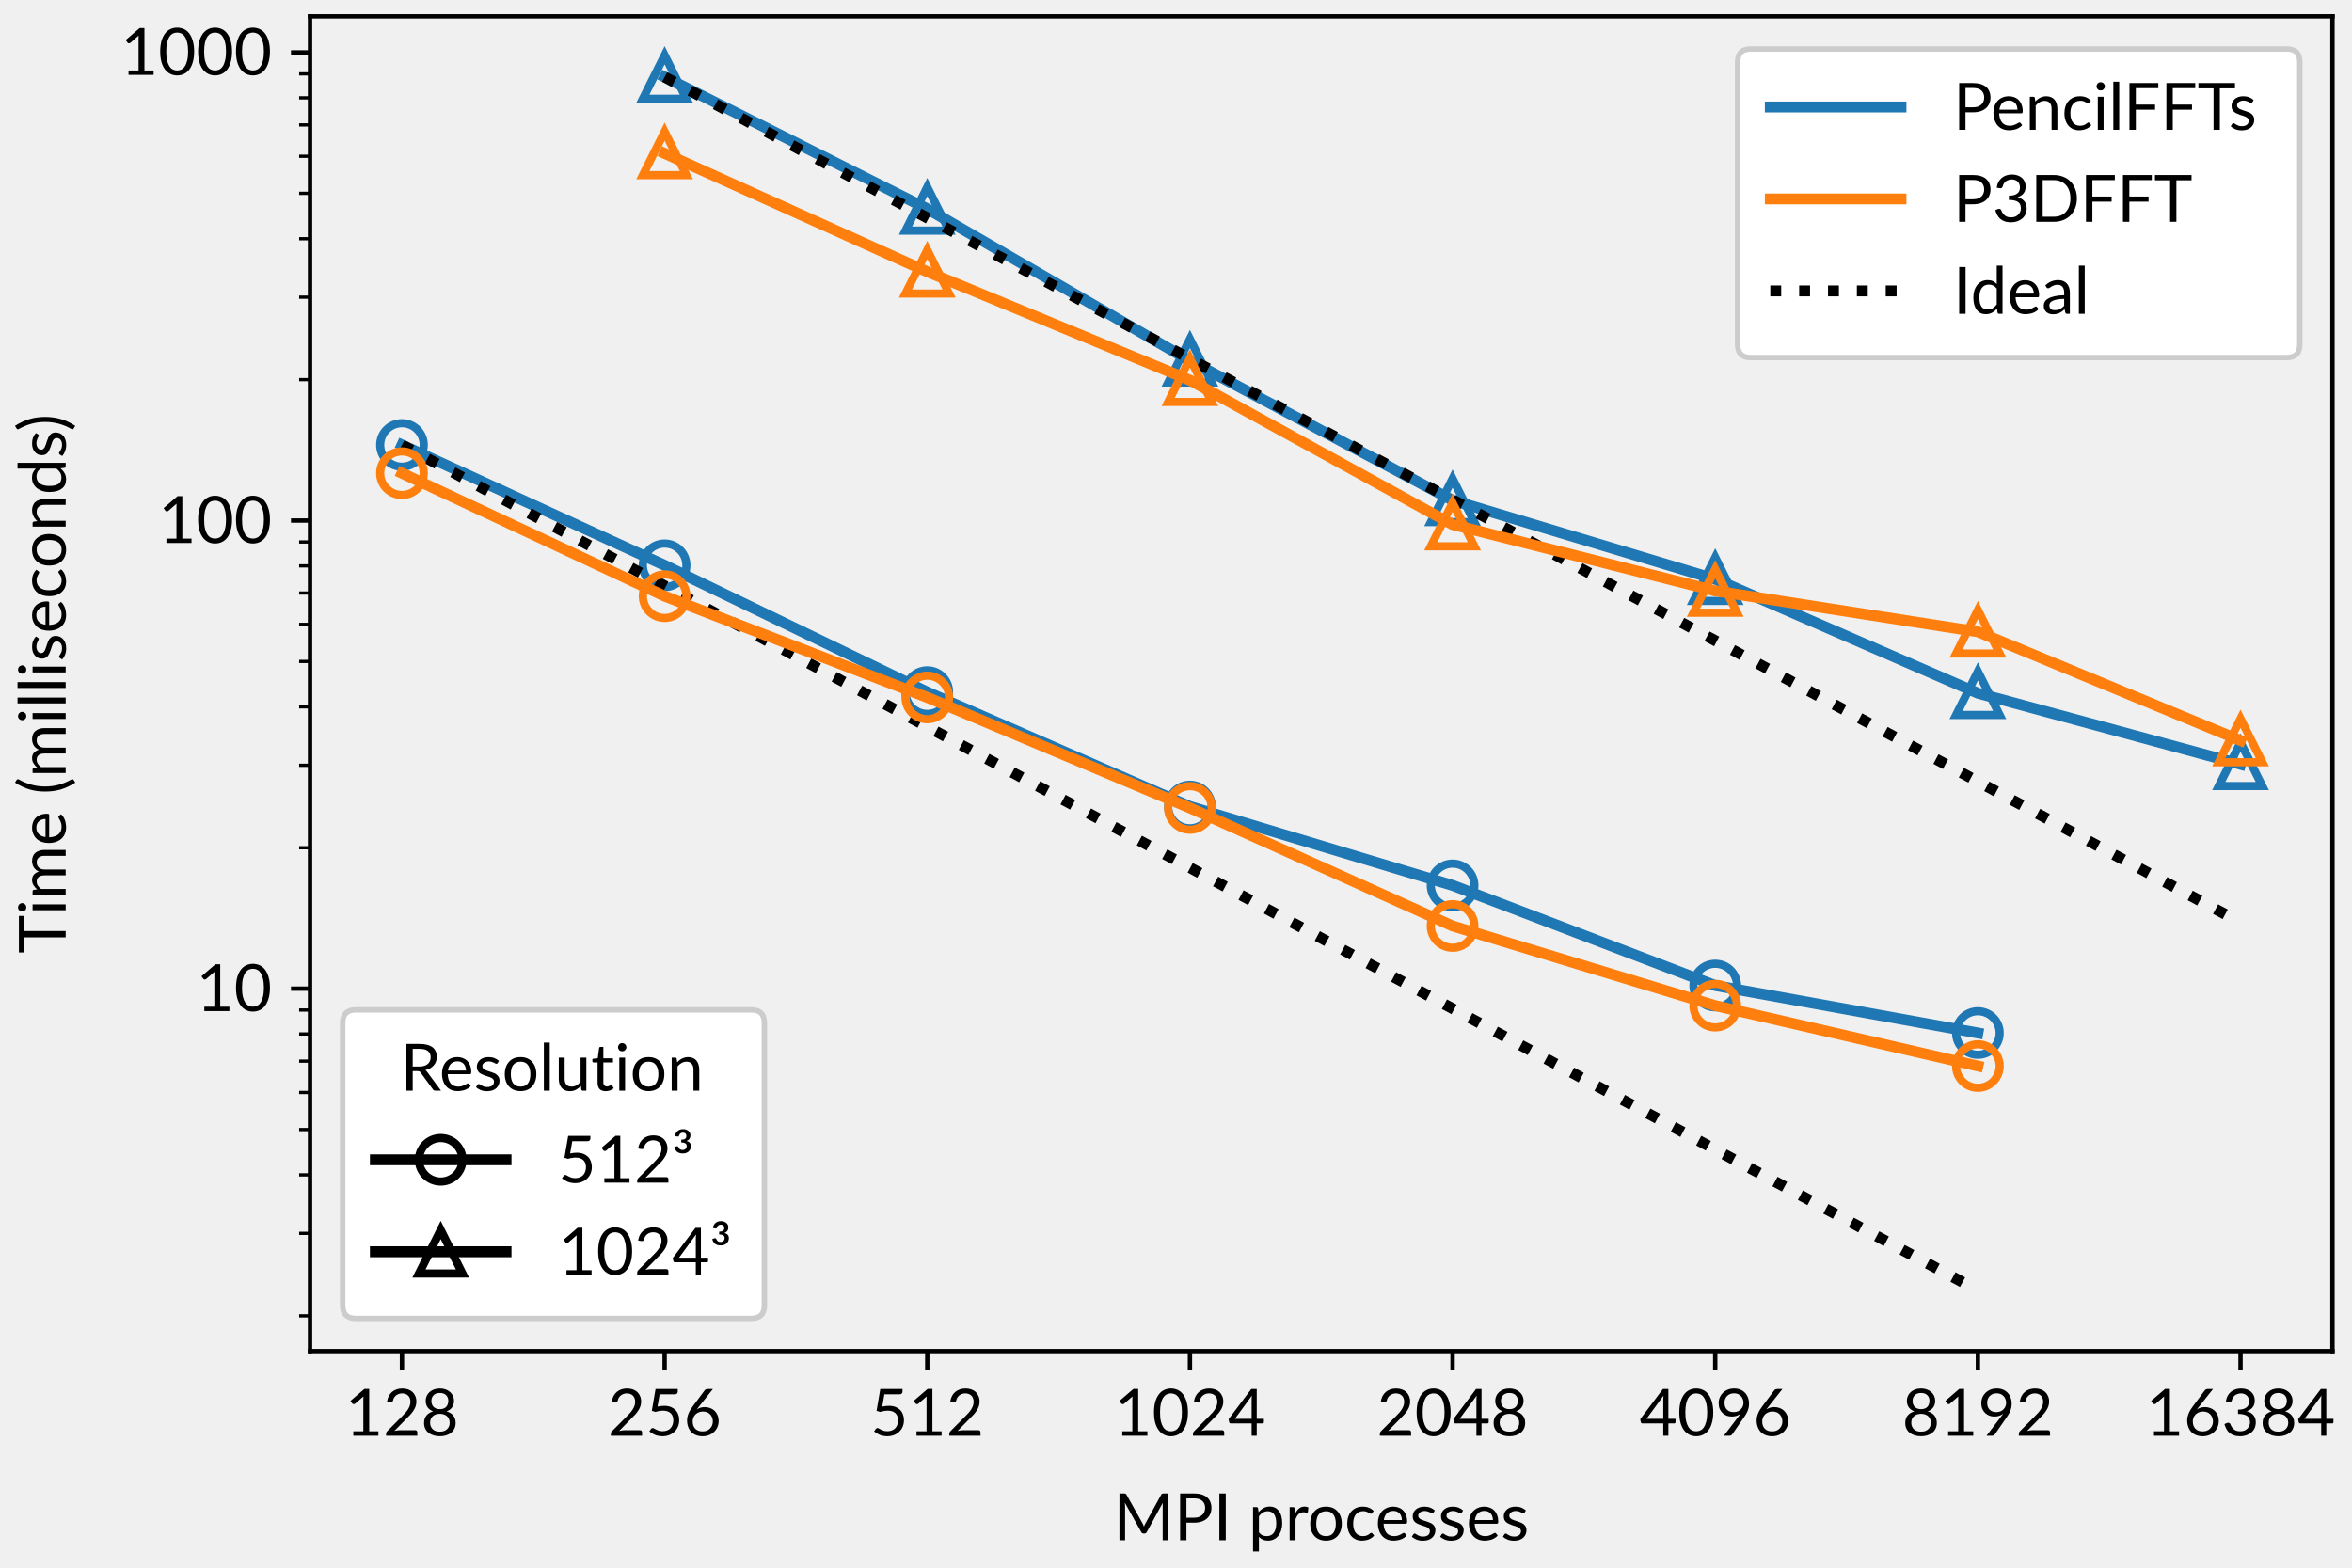
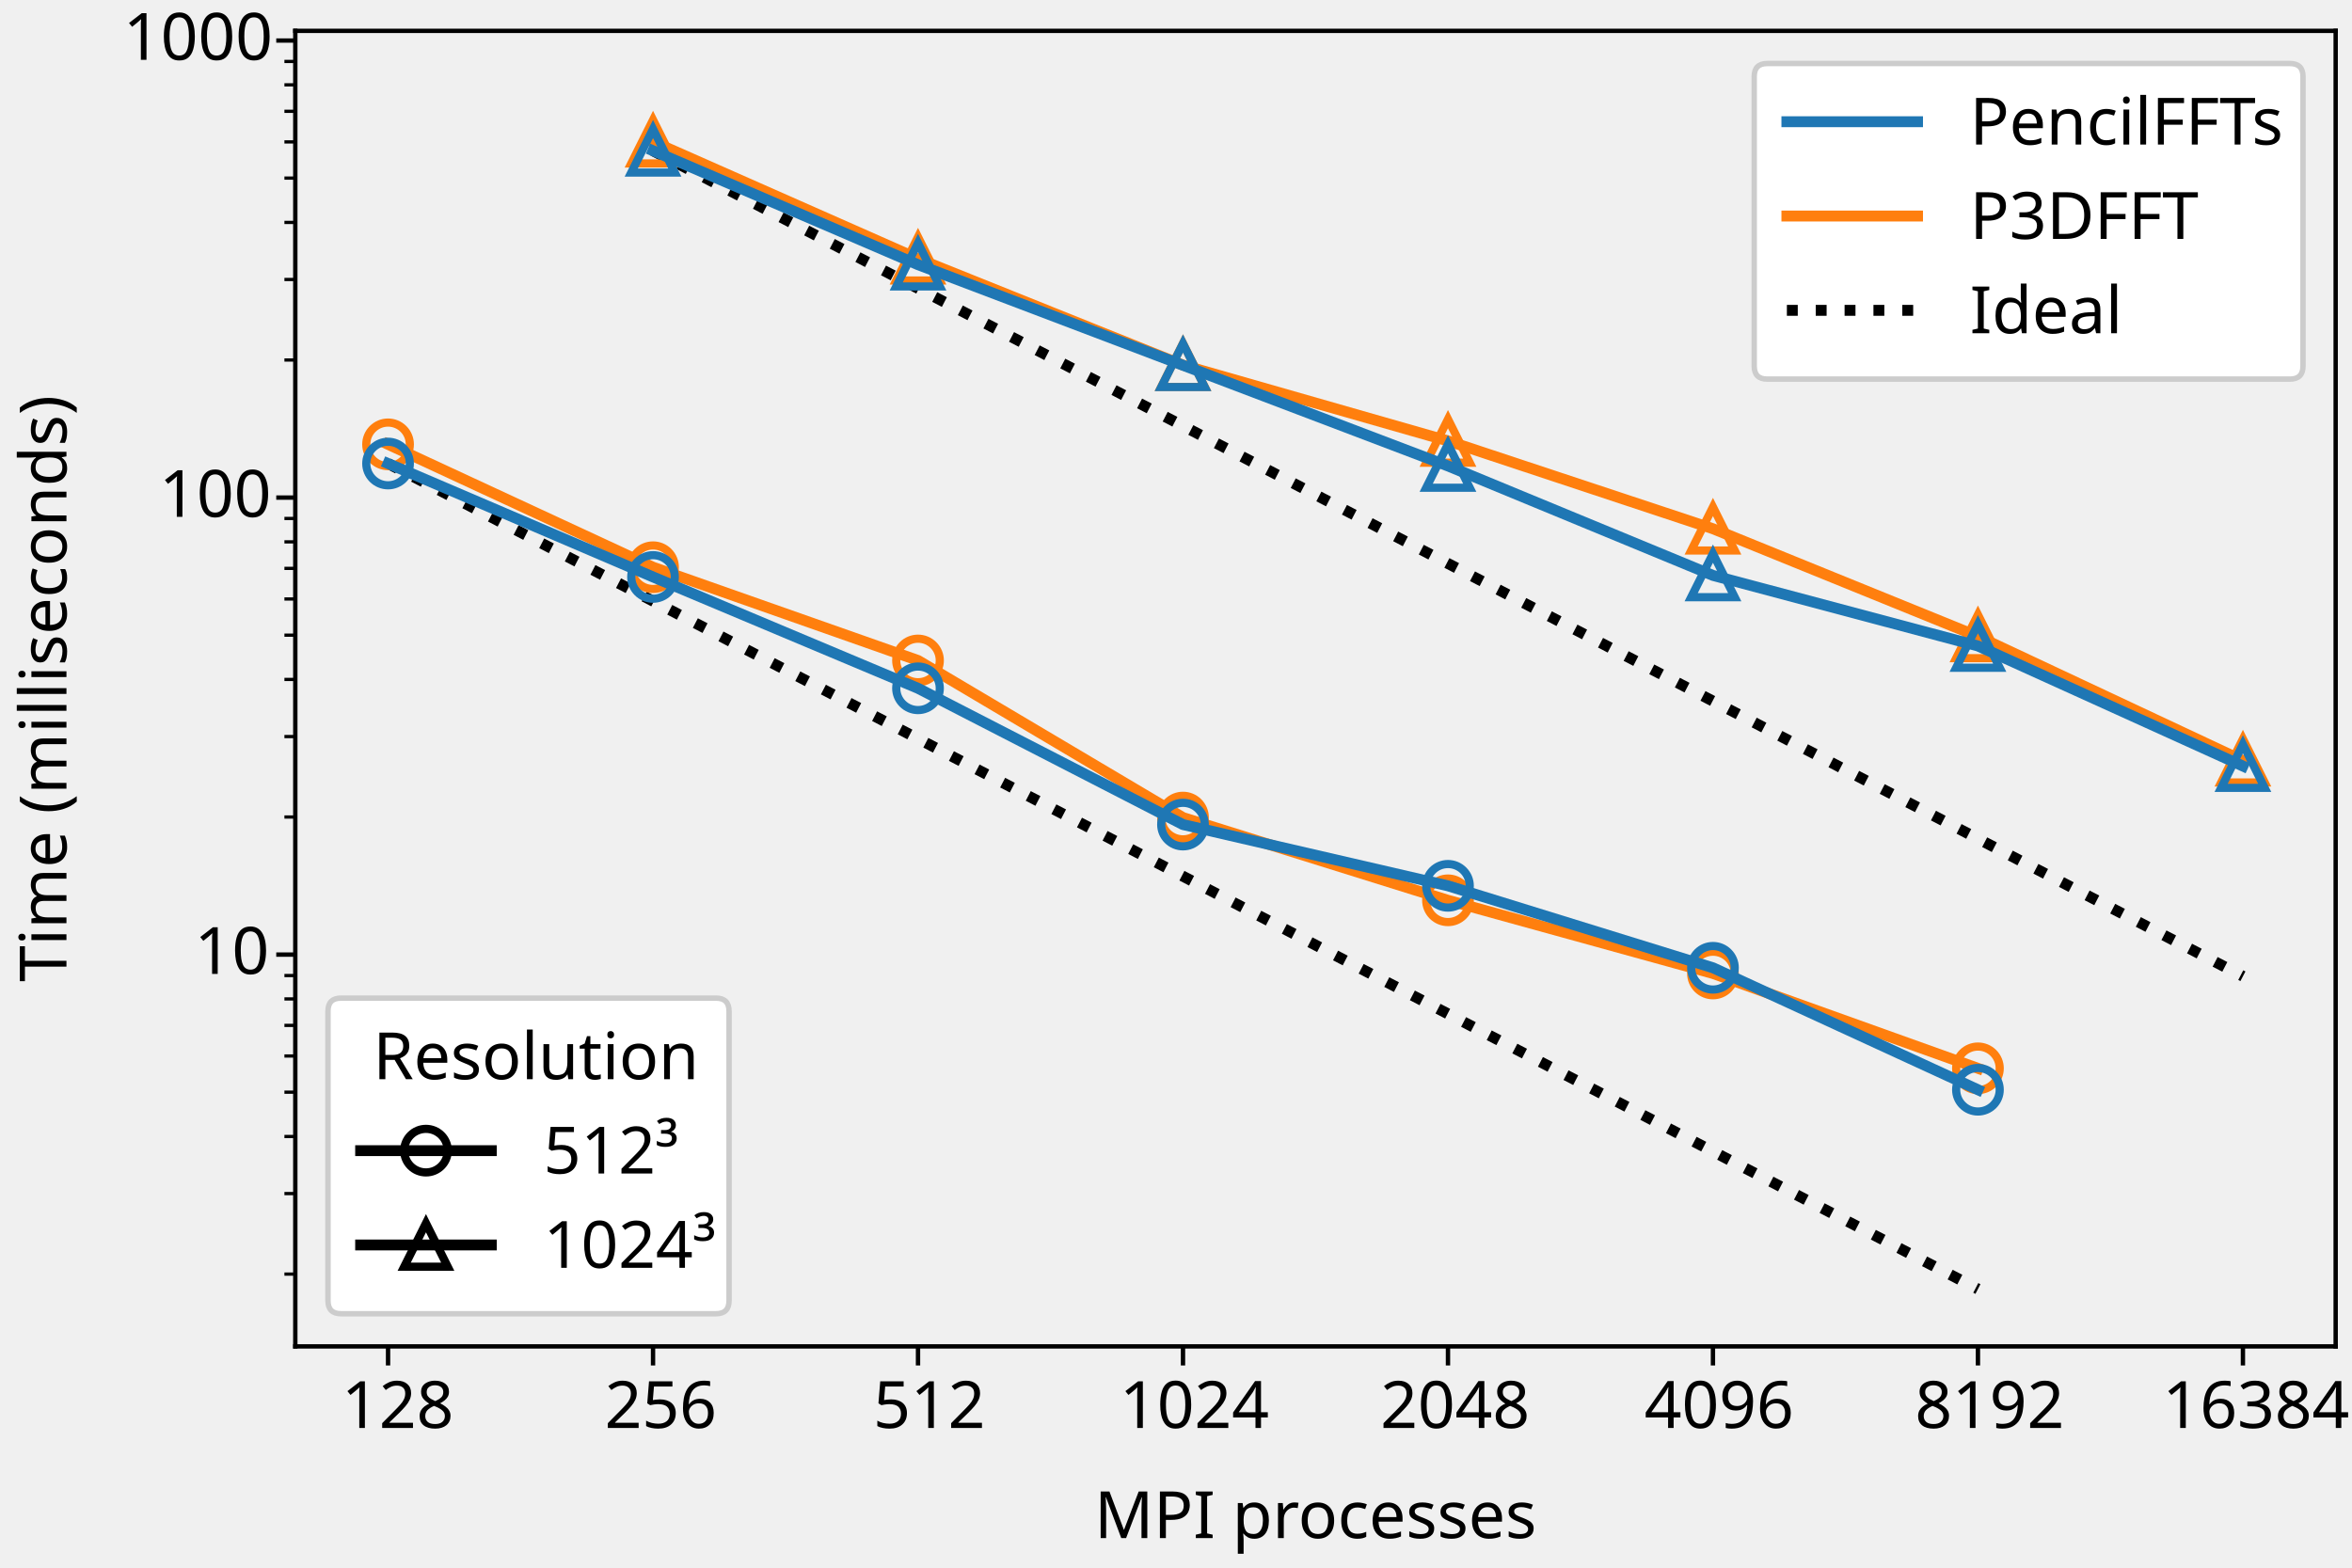
<svg xmlns="http://www.w3.org/2000/svg" xmlns:xlink="http://www.w3.org/1999/xlink" version="1.1" viewBox="0 0 432 288">
  <defs>
    <style type="text/css">
*{stroke-linecap:butt;stroke-linejoin:round;}
  </style>
  </defs>
  <g id="figure_1">
    <g id="patch_1">
      <path d="M 0 288  L 432 288  L 432 0  L 0 0  z " style="fill:none;" />
    </g>
    <g id="axes_1">
      <g id="patch_2">
-         <path d="M 56.946 248.209  L 428.412 248.209  L 428.412 3  L 56.946 3  z " style="fill:none;" />
+         <path d="M 54.24 247.346  L 429 247.346  L 429 5.668  L 54.24 5.668  z " style="fill:none;" />
      </g>
      <g id="matplotlib.axis_1">
        <g id="xtick_1">
          <g id="line2d_1">
            <defs>
              <path d="M 0 0  L 0 3.5  " id="medcc079435" style="stroke:#000000;stroke-width:0.8;" />
            </defs>
            <g>
-               <use style="fill-opacity:0;stroke:#000000;stroke-width:0.8;" x="73.831" xlink:href="#medcc079435" y="248.209" />
+               <use style="fill-opacity:0;stroke:#000000;stroke-width:0.8;" x="71.275" xlink:href="#medcc079435" y="247.346" />
            </g>
          </g>
          <g id="text_1">
-             <g transform="translate(63.3907 264.0585)">
-               <text>
-                 <tspan style="font-family:Lato;font-size:12px;font-style:medium;font-weight:medium;" x="0 6.96 13.92" y="-0.297">128</tspan>
+             <g transform="translate(62.75476 263.2373)">
+               <text>
+                 <tspan style="font-family:Fira Sans;font-size:12px;font-style:extralight;font-weight:extralight;" x="0 4.872 10.548" y="-0.906">128</tspan>
              </text>
            </g>
          </g>
        </g>
        <g id="xtick_2">
          <g id="line2d_2">
            <g>
-               <use style="fill-opacity:0;stroke:#000000;stroke-width:0.8;" x="122.073" xlink:href="#medcc079435" y="248.209" />
+               <use style="fill-opacity:0;stroke:#000000;stroke-width:0.8;" x="119.945" xlink:href="#medcc079435" y="247.346" />
            </g>
          </g>
          <g id="text_2">
-             <g transform="translate(111.6331 264.0585)">
-               <text>
-                 <tspan style="font-family:Lato;font-size:12px;font-style:medium;font-weight:medium;" x="0 6.96 13.92" y="-0.297">256</tspan>
+             <g transform="translate(111.0648 263.2373)">
+               <text>
+                 <tspan style="font-family:Fira Sans;font-size:12px;font-style:extralight;font-weight:extralight;" x="0 5.676 11.46" y="-0.906">256</tspan>
              </text>
            </g>
          </g>
        </g>
        <g id="xtick_3">
          <g id="line2d_3">
            <g>
-               <use style="fill-opacity:0;stroke:#000000;stroke-width:0.8;" x="170.315" xlink:href="#medcc079435" y="248.209" />
+               <use style="fill-opacity:0;stroke:#000000;stroke-width:0.8;" x="168.615" xlink:href="#medcc079435" y="247.346" />
            </g>
          </g>
          <g id="text_3">
-             <g transform="translate(159.8754 264.0585)">
-               <text>
-                 <tspan style="font-family:Lato;font-size:12px;font-style:medium;font-weight:medium;" x="0 6.96 13.92" y="-0.297">512</tspan>
+             <g transform="translate(160.3949 263.2373)">
+               <text>
+                 <tspan style="font-family:Fira Sans;font-size:12px;font-style:extralight;font-weight:extralight;" x="0 5.784 10.656" y="-0.906">512</tspan>
              </text>
            </g>
          </g>
        </g>
        <g id="xtick_4">
          <g id="line2d_4">
            <g>
-               <use style="fill-opacity:0;stroke:#000000;stroke-width:0.8;" x="218.558" xlink:href="#medcc079435" y="248.209" />
+               <use style="fill-opacity:0;stroke:#000000;stroke-width:0.8;" x="217.285" xlink:href="#medcc079435" y="247.346" />
            </g>
          </g>
          <g id="text_4">
-             <g transform="translate(204.6378 264.0585)">
-               <text>
-                 <tspan style="font-family:Lato;font-size:12px;font-style:medium;font-weight:medium;" x="0 6.96 13.92 20.88" y="-0.297">1024</tspan>
+             <g transform="translate(205.645 263.2373)">
+               <text>
+                 <tspan style="font-family:Fira Sans;font-size:12px;font-style:extralight;font-weight:extralight;" x="0 4.872 11.436 17.112" y="-0.906">1024</tspan>
              </text>
            </g>
          </g>
        </g>
        <g id="xtick_5">
          <g id="line2d_5">
            <g>
-               <use style="fill-opacity:0;stroke:#000000;stroke-width:0.8;" x="266.8" xlink:href="#medcc079435" y="248.209" />
+               <use style="fill-opacity:0;stroke:#000000;stroke-width:0.8;" x="265.955" xlink:href="#medcc079435" y="247.346" />
            </g>
          </g>
          <g id="text_5">
-             <g transform="translate(252.8802 264.0585)">
-               <text>
-                 <tspan style="font-family:Lato;font-size:12px;font-style:medium;font-weight:medium;" x="0 6.96 13.92 20.88" y="-0.297">2048</tspan>
+             <g transform="translate(253.535 263.2373)">
+               <text>
+                 <tspan style="font-family:Fira Sans;font-size:12px;font-style:extralight;font-weight:extralight;" x="0 5.676 12.24 18.396" y="-0.906">2048</tspan>
              </text>
            </g>
          </g>
        </g>
        <g id="xtick_6">
          <g id="line2d_6">
            <g>
-               <use style="fill-opacity:0;stroke:#000000;stroke-width:0.8;" x="315.043" xlink:href="#medcc079435" y="248.209" />
+               <use style="fill-opacity:0;stroke:#000000;stroke-width:0.8;" x="314.625" xlink:href="#medcc079435" y="247.346" />
            </g>
          </g>
          <g id="text_6">
-             <g transform="translate(301.1226 264.0585)">
-               <text>
-                 <tspan style="font-family:Lato;font-size:12px;font-style:medium;font-weight:medium;" x="0 6.96 13.92 20.88" y="-0.297">4096</tspan>
+             <g transform="translate(302.0251 263.2373)">
+               <text>
+                 <tspan style="font-family:Fira Sans;font-size:12px;font-style:extralight;font-weight:extralight;" x="0 6.156 12.72 18.9" y="-0.906">4096</tspan>
              </text>
            </g>
          </g>
        </g>
        <g id="xtick_7">
          <g id="line2d_7">
            <g>
-               <use style="fill-opacity:0;stroke:#000000;stroke-width:0.8;" x="363.285" xlink:href="#medcc079435" y="248.209" />
+               <use style="fill-opacity:0;stroke:#000000;stroke-width:0.8;" x="363.295" xlink:href="#medcc079435" y="247.346" />
            </g>
          </g>
          <g id="text_7">
-             <g transform="translate(349.3649 264.0585)">
-               <text>
-                 <tspan style="font-family:Lato;font-size:12px;font-style:medium;font-weight:medium;" x="0 6.96 13.92 20.88" y="-0.297">8192</tspan>
+             <g transform="translate(351.7152 263.2373)">
+               <text>
+                 <tspan style="font-family:Fira Sans;font-size:12px;font-style:extralight;font-weight:extralight;" x="0 6.396 11.268 17.448" y="-0.906">8192</tspan>
              </text>
            </g>
          </g>
        </g>
        <g id="xtick_8">
          <g id="line2d_8">
            <g>
-               <use style="fill-opacity:0;stroke:#000000;stroke-width:0.8;" x="411.527" xlink:href="#medcc079435" y="248.209" />
+               <use style="fill-opacity:0;stroke:#000000;stroke-width:0.8;" x="411.965" xlink:href="#medcc079435" y="247.346" />
            </g>
          </g>
          <g id="text_8">
-             <g transform="translate(394.1273 264.0585)">
-               <text>
-                 <tspan style="font-family:Lato;font-size:12px;font-style:medium;font-weight:medium;" x="0 6.96 13.92 20.88 27.84" y="-0.297">16384</tspan>
+             <g transform="translate(397.2052 263.2373)">
+               <text>
+                 <tspan style="font-family:Fira Sans;font-size:12px;font-style:extralight;font-weight:extralight;" x="0 4.872 11.112 16.896 23.292" y="-0.906">16384</tspan>
              </text>
            </g>
          </g>
        </g>
        <g id="text_9">
-           <text style="font-family:Lato;font-size:12px;font-style:normal;font-weight:medium;text-anchor:middle;" transform="rotate(-0, 242.679, 282.9541)" x="242.679" y="282.954">MPI processes</text>
+           <text style="font-family:Fira Sans;font-size:12px;font-style:normal;font-weight:300;text-anchor:middle;" transform="rotate(-0, 241.62, 282.5641)" x="241.62" y="282.564">MPI processes</text>
        </g>
      </g>
      <g id="matplotlib.axis_2">
        <g id="ytick_1">
          <g id="line2d_9">
            <defs>
              <path d="M 0 0  L -3.5 0  " id="m91f666bde1" style="stroke:#000000;stroke-width:0.8;" />
            </defs>
            <g>
-               <use style="fill-opacity:0;stroke:#000000;stroke-width:0.8;" x="56.946" xlink:href="#m91f666bde1" y="181.622" />
+               <use style="fill-opacity:0;stroke:#000000;stroke-width:0.8;" x="54.24" xlink:href="#m91f666bde1" y="175.372" />
            </g>
          </g>
          <g id="text_10">
-             <g transform="translate(36.02587 186.0468)">
-               <text>
-                 <tspan style="font-family:Lato;font-size:12px;font-style:medium;font-weight:medium;" x="0 6.96" y="-0.297">10</tspan>
+             <g transform="translate(35.72024 179.8181)">
+               <text>
+                 <tspan style="font-family:Fira Sans;font-size:12px;font-style:extralight;font-weight:extralight;" x="0 4.872" y="-0.906">10</tspan>
              </text>
            </g>
          </g>
        </g>
        <g id="ytick_2">
          <g id="line2d_10">
            <g>
-               <use style="fill-opacity:0;stroke:#000000;stroke-width:0.8;" x="56.946" xlink:href="#m91f666bde1" y="95.627" />
+               <use style="fill-opacity:0;stroke:#000000;stroke-width:0.8;" x="54.24" xlink:href="#m91f666bde1" y="91.41" />
            </g>
          </g>
          <g id="text_11">
-             <g transform="translate(29.06586 100.052)">
-               <text>
-                 <tspan style="font-family:Lato;font-size:12px;font-style:medium;font-weight:medium;" x="0 6.96 13.92" y="-0.297">100</tspan>
+             <g transform="translate(29.24024 95.85533)">
+               <text>
+                 <tspan style="font-family:Fira Sans;font-size:12px;font-style:extralight;font-weight:extralight;" x="0 4.872 11.436" y="-0.906">100</tspan>
              </text>
            </g>
          </g>
        </g>
        <g id="ytick_3">
          <g id="line2d_11">
            <g>
-               <use style="fill-opacity:0;stroke:#000000;stroke-width:0.8;" x="56.946" xlink:href="#m91f666bde1" y="9.632" />
+               <use style="fill-opacity:0;stroke:#000000;stroke-width:0.8;" x="54.24" xlink:href="#m91f666bde1" y="7.447" />
            </g>
          </g>
          <g id="text_12">
-             <g transform="translate(22.10587 14.05719)">
-               <text>
-                 <tspan style="font-family:Lato;font-size:12px;font-style:medium;font-weight:medium;" x="0 6.96 13.92 20.88" y="-0.297">1000</tspan>
+             <g transform="translate(22.64024 11.89256)">
+               <text>
+                 <tspan style="font-family:Fira Sans;font-size:12px;font-style:extralight;font-weight:extralight;" x="0 4.872 11.436 18" y="-0.906">1000</tspan>
              </text>
            </g>
          </g>
        </g>
        <g id="ytick_4">
          <g id="line2d_12">
            <defs>
              <path d="M 0 0  L -2 0  " id="mb1fdb361b1" style="stroke:#000000;stroke-width:0.6;" />
            </defs>
            <g>
-               <use style="fill-opacity:0;stroke:#000000;stroke-width:0.6;" x="56.946" xlink:href="#mb1fdb361b1" y="241.73" />
+               <use style="fill-opacity:0;stroke:#000000;stroke-width:0.6;" x="54.24" xlink:href="#mb1fdb361b1" y="234.06" />
            </g>
          </g>
        </g>
        <g id="ytick_5">
          <g id="line2d_13">
            <g>
-               <use style="fill-opacity:0;stroke:#000000;stroke-width:0.6;" x="56.946" xlink:href="#mb1fdb361b1" y="226.587" />
+               <use style="fill-opacity:0;stroke:#000000;stroke-width:0.6;" x="54.24" xlink:href="#mb1fdb361b1" y="219.275" />
            </g>
          </g>
        </g>
        <g id="ytick_6">
          <g id="line2d_14">
            <g>
-               <use style="fill-opacity:0;stroke:#000000;stroke-width:0.6;" x="56.946" xlink:href="#mb1fdb361b1" y="215.843" />
+               <use style="fill-opacity:0;stroke:#000000;stroke-width:0.6;" x="54.24" xlink:href="#mb1fdb361b1" y="208.785" />
            </g>
          </g>
        </g>
        <g id="ytick_7">
          <g id="line2d_15">
            <g>
-               <use style="fill-opacity:0;stroke:#000000;stroke-width:0.6;" x="56.946" xlink:href="#mb1fdb361b1" y="207.509" />
+               <use style="fill-opacity:0;stroke:#000000;stroke-width:0.6;" x="54.24" xlink:href="#mb1fdb361b1" y="200.648" />
            </g>
          </g>
        </g>
        <g id="ytick_8">
          <g id="line2d_16">
            <g>
-               <use style="fill-opacity:0;stroke:#000000;stroke-width:0.6;" x="56.946" xlink:href="#mb1fdb361b1" y="200.7" />
+               <use style="fill-opacity:0;stroke:#000000;stroke-width:0.6;" x="54.24" xlink:href="#mb1fdb361b1" y="194" />
            </g>
          </g>
        </g>
        <g id="ytick_9">
          <g id="line2d_17">
            <g>
-               <use style="fill-opacity:0;stroke:#000000;stroke-width:0.6;" x="56.946" xlink:href="#mb1fdb361b1" y="194.943" />
+               <use style="fill-opacity:0;stroke:#000000;stroke-width:0.6;" x="54.24" xlink:href="#mb1fdb361b1" y="188.378" />
            </g>
          </g>
        </g>
        <g id="ytick_10">
          <g id="line2d_18">
            <g>
-               <use style="fill-opacity:0;stroke:#000000;stroke-width:0.6;" x="56.946" xlink:href="#mb1fdb361b1" y="189.956" />
+               <use style="fill-opacity:0;stroke:#000000;stroke-width:0.6;" x="54.24" xlink:href="#mb1fdb361b1" y="183.509" />
            </g>
          </g>
        </g>
        <g id="ytick_11">
          <g id="line2d_19">
            <g>
-               <use style="fill-opacity:0;stroke:#000000;stroke-width:0.6;" x="56.946" xlink:href="#mb1fdb361b1" y="185.557" />
+               <use style="fill-opacity:0;stroke:#000000;stroke-width:0.6;" x="54.24" xlink:href="#mb1fdb361b1" y="179.214" />
            </g>
          </g>
        </g>
        <g id="ytick_12">
          <g id="line2d_20">
            <g>
-               <use style="fill-opacity:0;stroke:#000000;stroke-width:0.6;" x="56.946" xlink:href="#mb1fdb361b1" y="155.735" />
+               <use style="fill-opacity:0;stroke:#000000;stroke-width:0.6;" x="54.24" xlink:href="#mb1fdb361b1" y="150.097" />
            </g>
          </g>
        </g>
        <g id="ytick_13">
          <g id="line2d_21">
            <g>
-               <use style="fill-opacity:0;stroke:#000000;stroke-width:0.6;" x="56.946" xlink:href="#mb1fdb361b1" y="140.592" />
+               <use style="fill-opacity:0;stroke:#000000;stroke-width:0.6;" x="54.24" xlink:href="#mb1fdb361b1" y="135.312" />
            </g>
          </g>
        </g>
        <g id="ytick_14">
          <g id="line2d_22">
            <g>
-               <use style="fill-opacity:0;stroke:#000000;stroke-width:0.6;" x="56.946" xlink:href="#mb1fdb361b1" y="129.848" />
+               <use style="fill-opacity:0;stroke:#000000;stroke-width:0.6;" x="54.24" xlink:href="#mb1fdb361b1" y="124.822" />
            </g>
          </g>
        </g>
        <g id="ytick_15">
          <g id="line2d_23">
            <g>
-               <use style="fill-opacity:0;stroke:#000000;stroke-width:0.6;" x="56.946" xlink:href="#mb1fdb361b1" y="121.514" />
+               <use style="fill-opacity:0;stroke:#000000;stroke-width:0.6;" x="54.24" xlink:href="#mb1fdb361b1" y="116.685" />
            </g>
          </g>
        </g>
        <g id="ytick_16">
          <g id="line2d_24">
            <g>
-               <use style="fill-opacity:0;stroke:#000000;stroke-width:0.6;" x="56.946" xlink:href="#mb1fdb361b1" y="114.705" />
+               <use style="fill-opacity:0;stroke:#000000;stroke-width:0.6;" x="54.24" xlink:href="#mb1fdb361b1" y="110.037" />
            </g>
          </g>
        </g>
        <g id="ytick_17">
          <g id="line2d_25">
            <g>
-               <use style="fill-opacity:0;stroke:#000000;stroke-width:0.6;" x="56.946" xlink:href="#mb1fdb361b1" y="108.948" />
+               <use style="fill-opacity:0;stroke:#000000;stroke-width:0.6;" x="54.24" xlink:href="#mb1fdb361b1" y="104.416" />
            </g>
          </g>
        </g>
        <g id="ytick_18">
          <g id="line2d_26">
            <g>
-               <use style="fill-opacity:0;stroke:#000000;stroke-width:0.6;" x="56.946" xlink:href="#mb1fdb361b1" y="103.961" />
+               <use style="fill-opacity:0;stroke:#000000;stroke-width:0.6;" x="54.24" xlink:href="#mb1fdb361b1" y="99.547" />
            </g>
          </g>
        </g>
        <g id="ytick_19">
          <g id="line2d_27">
            <g>
-               <use style="fill-opacity:0;stroke:#000000;stroke-width:0.6;" x="56.946" xlink:href="#mb1fdb361b1" y="99.562" />
+               <use style="fill-opacity:0;stroke:#000000;stroke-width:0.6;" x="54.24" xlink:href="#mb1fdb361b1" y="95.252" />
            </g>
          </g>
        </g>
        <g id="ytick_20">
          <g id="line2d_28">
            <g>
-               <use style="fill-opacity:0;stroke:#000000;stroke-width:0.6;" x="56.946" xlink:href="#mb1fdb361b1" y="69.74" />
+               <use style="fill-opacity:0;stroke:#000000;stroke-width:0.6;" x="54.24" xlink:href="#mb1fdb361b1" y="66.134" />
            </g>
          </g>
        </g>
        <g id="ytick_21">
          <g id="line2d_29">
            <g>
-               <use style="fill-opacity:0;stroke:#000000;stroke-width:0.6;" x="56.946" xlink:href="#mb1fdb361b1" y="54.597" />
+               <use style="fill-opacity:0;stroke:#000000;stroke-width:0.6;" x="54.24" xlink:href="#mb1fdb361b1" y="51.349" />
            </g>
          </g>
        </g>
        <g id="ytick_22">
          <g id="line2d_30">
            <g>
-               <use style="fill-opacity:0;stroke:#000000;stroke-width:0.6;" x="56.946" xlink:href="#mb1fdb361b1" y="43.853" />
+               <use style="fill-opacity:0;stroke:#000000;stroke-width:0.6;" x="54.24" xlink:href="#mb1fdb361b1" y="40.859" />
            </g>
          </g>
        </g>
        <g id="ytick_23">
          <g id="line2d_31">
            <g>
-               <use style="fill-opacity:0;stroke:#000000;stroke-width:0.6;" x="56.946" xlink:href="#mb1fdb361b1" y="35.519" />
+               <use style="fill-opacity:0;stroke:#000000;stroke-width:0.6;" x="54.24" xlink:href="#mb1fdb361b1" y="32.722" />
            </g>
          </g>
        </g>
        <g id="ytick_24">
          <g id="line2d_32">
            <g>
-               <use style="fill-opacity:0;stroke:#000000;stroke-width:0.6;" x="56.946" xlink:href="#mb1fdb361b1" y="28.71" />
+               <use style="fill-opacity:0;stroke:#000000;stroke-width:0.6;" x="54.24" xlink:href="#mb1fdb361b1" y="26.074" />
            </g>
          </g>
        </g>
        <g id="ytick_25">
          <g id="line2d_33">
            <g>
-               <use style="fill-opacity:0;stroke:#000000;stroke-width:0.6;" x="56.946" xlink:href="#mb1fdb361b1" y="22.953" />
+               <use style="fill-opacity:0;stroke:#000000;stroke-width:0.6;" x="54.24" xlink:href="#mb1fdb361b1" y="20.453" />
            </g>
          </g>
        </g>
        <g id="ytick_26">
          <g id="line2d_34">
            <g>
-               <use style="fill-opacity:0;stroke:#000000;stroke-width:0.6;" x="56.946" xlink:href="#mb1fdb361b1" y="17.966" />
+               <use style="fill-opacity:0;stroke:#000000;stroke-width:0.6;" x="54.24" xlink:href="#mb1fdb361b1" y="15.584" />
            </g>
          </g>
        </g>
        <g id="ytick_27">
          <g id="line2d_35">
            <g>
-               <use style="fill-opacity:0;stroke:#000000;stroke-width:0.6;" x="56.946" xlink:href="#mb1fdb361b1" y="13.567" />
+               <use style="fill-opacity:0;stroke:#000000;stroke-width:0.6;" x="54.24" xlink:href="#mb1fdb361b1" y="11.289" />
            </g>
          </g>
        </g>
        <g id="text_13">
-           <text style="font-family:Lato;font-size:12px;font-style:normal;font-weight:medium;text-anchor:middle;" transform="rotate(-90, 12.06024, 125.6044)" x="12.06" y="125.604">Time (milliseconds)</text>
+           <text style="font-family:Fira Sans;font-size:12px;font-style:normal;font-weight:300;text-anchor:middle;" transform="rotate(-90, 12.20462, 126.5069)" x="12.205" y="126.507">Time (milliseconds)</text>
        </g>
      </g>
      <g id="line2d_36">
-         <path clip-path="url(#paa636e5124)" d="M 73.831 81.741  L 122.073 103.853  L 170.315 127.148  L 218.558 148.165  L 266.8 162.652  L 315.043 181.051  L 363.285 189.77  " style="fill:none;stroke:#1f77b4;stroke-linecap:square;stroke-width:2;" />
+         <path clip-path="url(#pcca3782b17)" d="M 71.275 85.155  L 119.945 110.43  L 168.615 135.706  L 217.285 160.981  L 265.955 186.256  L 314.625 211.532  L 363.295 236.807  " style="fill:none;stroke:#000000;stroke-dasharray:2,3.3;stroke-dashoffset:0;stroke-width:2;" />
+       </g>
+       <g id="line2d_37">
+         <path clip-path="url(#pcca3782b17)" d="M 119.945 27.699  L 168.615 52.975  L 217.285 78.25  L 265.955 103.525  L 314.625 128.801  L 363.295 154.076  L 411.965 179.351  " style="fill:none;stroke:#000000;stroke-dasharray:2,3.3;stroke-dashoffset:0;stroke-width:2;" />
+       </g>
+       <g id="patch_3">
+         <path d="M 54.24 247.346  L 54.24 5.668  " style="fill:none;stroke:#000000;stroke-linecap:square;stroke-linejoin:miter;stroke-width:0.8;" />
+       </g>
+       <g id="patch_4">
+         <path d="M 429 247.346  L 429 5.668  " style="fill:none;stroke:#000000;stroke-linecap:square;stroke-linejoin:miter;stroke-width:0.8;" />
+       </g>
+       <g id="patch_5">
+         <path d="M 54.24 247.346  L 429 247.346  " style="fill:none;stroke:#000000;stroke-linecap:square;stroke-linejoin:miter;stroke-width:0.8;" />
+       </g>
+       <g id="patch_6">
+         <path d="M 54.24 5.668  L 429 5.668  " style="fill:none;stroke:#000000;stroke-linecap:square;stroke-linejoin:miter;stroke-width:0.8;" />
+       </g>
+       <g id="line2d_38">
+         <path clip-path="url(#pcca3782b17)" d="M 71.275 81.63  L 119.945 104.206  L 168.615 121.335  L 217.285 150.196  L 265.955 165.396  L 314.625 178.837  L 363.295 196.263  " style="fill:none;stroke:#ff7f0e;stroke-linecap:square;stroke-width:2;" />
+         <defs>
+           <path d="M 0 4  C 1.061 4 2.078 3.579 2.828 2.828  C 3.579 2.078 4 1.061 4 0  C 4 -1.061 3.579 -2.078 2.828 -2.828  C 2.078 -3.579 1.061 -4 0 -4  C -1.061 -4 -2.078 -3.579 -2.828 -2.828  C -3.579 -2.078 -4 -1.061 -4 0  C -4 1.061 -3.579 2.078 -2.828 2.828  C -2.078 3.579 -1.061 4 0 4  z " id="m586d8b2ad3" style="stroke:#ff7f0e;stroke-width:1.5;" />
+         </defs>
+         <g clip-path="url(#pcca3782b17)">
+           <use style="fill-opacity:0;stroke:#ff7f0e;stroke-width:1.5;" x="71.275" xlink:href="#m586d8b2ad3" y="81.63" />
+           <use style="fill-opacity:0;stroke:#ff7f0e;stroke-width:1.5;" x="119.945" xlink:href="#m586d8b2ad3" y="104.206" />
+           <use style="fill-opacity:0;stroke:#ff7f0e;stroke-width:1.5;" x="168.615" xlink:href="#m586d8b2ad3" y="121.335" />
+           <use style="fill-opacity:0;stroke:#ff7f0e;stroke-width:1.5;" x="217.285" xlink:href="#m586d8b2ad3" y="150.196" />
+           <use style="fill-opacity:0;stroke:#ff7f0e;stroke-width:1.5;" x="265.955" xlink:href="#m586d8b2ad3" y="165.396" />
+           <use style="fill-opacity:0;stroke:#ff7f0e;stroke-width:1.5;" x="314.625" xlink:href="#m586d8b2ad3" y="178.837" />
+           <use style="fill-opacity:0;stroke:#ff7f0e;stroke-width:1.5;" x="363.295" xlink:href="#m586d8b2ad3" y="196.263" />
+         </g>
+       </g>
+       <g id="line2d_39">
+         <path clip-path="url(#pcca3782b17)" d="M 119.945 26.026  L 168.615 47.531  L 217.285 67.075  L 265.955 81  L 314.625 97.135  L 363.295 116.913  L 411.965 139.746  " style="fill:none;stroke:#ff7f0e;stroke-linecap:square;stroke-width:2;" />
+         <defs>
+           <path d="M 0 -4  L -4 4  L 4 4  z " id="m7edc874373" style="stroke:#ff7f0e;stroke-linejoin:miter;stroke-width:1.5;" />
+         </defs>
+         <g clip-path="url(#pcca3782b17)">
+           <use style="fill-opacity:0;stroke:#ff7f0e;stroke-linejoin:miter;stroke-width:1.5;" x="119.945" xlink:href="#m7edc874373" y="26.026" />
+           <use style="fill-opacity:0;stroke:#ff7f0e;stroke-linejoin:miter;stroke-width:1.5;" x="168.615" xlink:href="#m7edc874373" y="47.531" />
+           <use style="fill-opacity:0;stroke:#ff7f0e;stroke-linejoin:miter;stroke-width:1.5;" x="217.285" xlink:href="#m7edc874373" y="67.075" />
+           <use style="fill-opacity:0;stroke:#ff7f0e;stroke-linejoin:miter;stroke-width:1.5;" x="265.955" xlink:href="#m7edc874373" y="81" />
+           <use style="fill-opacity:0;stroke:#ff7f0e;stroke-linejoin:miter;stroke-width:1.5;" x="314.625" xlink:href="#m7edc874373" y="97.135" />
+           <use style="fill-opacity:0;stroke:#ff7f0e;stroke-linejoin:miter;stroke-width:1.5;" x="363.295" xlink:href="#m7edc874373" y="116.913" />
+           <use style="fill-opacity:0;stroke:#ff7f0e;stroke-linejoin:miter;stroke-width:1.5;" x="411.965" xlink:href="#m7edc874373" y="139.746" />
+         </g>
+       </g>
+       <g id="line2d_40">
+         <path clip-path="url(#pcca3782b17)" d="M 71.275 85.155  L 119.945 105.992  L 168.615 126.449  L 217.285 151.483  L 265.955 162.733  L 314.625 177.792  L 363.295 200.197  " style="fill:none;stroke:#1f77b4;stroke-linecap:square;stroke-width:2;" />
        <defs>
          <path d="M 0 4  C 1.061 4 2.078 3.579 2.828 2.828  C 3.579 2.078 4 1.061 4 0  C 4 -1.061 3.579 -2.078 2.828 -2.828  C 2.078 -3.579 1.061 -4 0 -4  C -1.061 -4 -2.078 -3.579 -2.828 -2.828  C -3.579 -2.078 -4 -1.061 -4 0  C -4 1.061 -3.579 2.078 -2.828 2.828  C -2.078 3.579 -1.061 4 0 4  z " id="m6b73812a2a" style="stroke:#1f77b4;stroke-width:1.5;" />
        </defs>
-         <g clip-path="url(#paa636e5124)">
-           <use style="fill-opacity:0;stroke:#1f77b4;stroke-width:1.5;" x="73.831" xlink:href="#m6b73812a2a" y="81.741" />
-           <use style="fill-opacity:0;stroke:#1f77b4;stroke-width:1.5;" x="122.073" xlink:href="#m6b73812a2a" y="103.853" />
-           <use style="fill-opacity:0;stroke:#1f77b4;stroke-width:1.5;" x="170.315" xlink:href="#m6b73812a2a" y="127.148" />
-           <use style="fill-opacity:0;stroke:#1f77b4;stroke-width:1.5;" x="218.558" xlink:href="#m6b73812a2a" y="148.165" />
-           <use style="fill-opacity:0;stroke:#1f77b4;stroke-width:1.5;" x="266.8" xlink:href="#m6b73812a2a" y="162.652" />
-           <use style="fill-opacity:0;stroke:#1f77b4;stroke-width:1.5;" x="315.043" xlink:href="#m6b73812a2a" y="181.051" />
-           <use style="fill-opacity:0;stroke:#1f77b4;stroke-width:1.5;" x="363.285" xlink:href="#m6b73812a2a" y="189.77" />
-         </g>
-       </g>
-       <g id="line2d_37">
-         <path clip-path="url(#paa636e5124)" d="M 73.831 81.741  L 122.073 107.628  L 170.315 133.515  L 218.558 159.402  L 266.8 185.289  L 315.043 211.176  L 363.285 237.063  " style="fill:none;stroke:#000000;stroke-dasharray:2,3.3;stroke-dashoffset:0;stroke-width:2;" />
-       </g>
-       <g id="line2d_38">
-         <path clip-path="url(#paa636e5124)" d="M 73.831 86.933  L 122.073 109.524  L 170.315 128.127  L 218.558 148.423  L 266.8 170.112  L 315.043 184.747  L 363.285 195.844  " style="fill:none;stroke:#ff7f0e;stroke-linecap:square;stroke-width:2;" />
-         <defs>
-           <path d="M 0 4  C 1.061 4 2.078 3.579 2.828 2.828  C 3.579 2.078 4 1.061 4 0  C 4 -1.061 3.579 -2.078 2.828 -2.828  C 2.078 -3.579 1.061 -4 0 -4  C -1.061 -4 -2.078 -3.579 -2.828 -2.828  C -3.579 -2.078 -4 -1.061 -4 0  C -4 1.061 -3.579 2.078 -2.828 2.828  C -2.078 3.579 -1.061 4 0 4  z " id="m586d8b2ad3" style="stroke:#ff7f0e;stroke-width:1.5;" />
-         </defs>
-         <g clip-path="url(#paa636e5124)">
-           <use style="fill-opacity:0;stroke:#ff7f0e;stroke-width:1.5;" x="73.831" xlink:href="#m586d8b2ad3" y="86.933" />
-           <use style="fill-opacity:0;stroke:#ff7f0e;stroke-width:1.5;" x="122.073" xlink:href="#m586d8b2ad3" y="109.524" />
-           <use style="fill-opacity:0;stroke:#ff7f0e;stroke-width:1.5;" x="170.315" xlink:href="#m586d8b2ad3" y="128.127" />
-           <use style="fill-opacity:0;stroke:#ff7f0e;stroke-width:1.5;" x="218.558" xlink:href="#m586d8b2ad3" y="148.423" />
-           <use style="fill-opacity:0;stroke:#ff7f0e;stroke-width:1.5;" x="266.8" xlink:href="#m586d8b2ad3" y="170.112" />
-           <use style="fill-opacity:0;stroke:#ff7f0e;stroke-width:1.5;" x="315.043" xlink:href="#m586d8b2ad3" y="184.747" />
-           <use style="fill-opacity:0;stroke:#ff7f0e;stroke-width:1.5;" x="363.285" xlink:href="#m586d8b2ad3" y="195.844" />
-         </g>
-       </g>
-       <g id="line2d_39">
-         <path clip-path="url(#paa636e5124)" d="M 122.073 14.146  L 170.315 38.365  L 218.558 66.275  L 266.8 91.915  L 315.043 106.397  L 363.285 127.346  L 411.527 140.407  " style="fill:none;stroke:#1f77b4;stroke-linecap:square;stroke-width:2;" />
+         <g clip-path="url(#pcca3782b17)">
+           <use style="fill-opacity:0;stroke:#1f77b4;stroke-width:1.5;" x="71.275" xlink:href="#m6b73812a2a" y="85.155" />
+           <use style="fill-opacity:0;stroke:#1f77b4;stroke-width:1.5;" x="119.945" xlink:href="#m6b73812a2a" y="105.992" />
+           <use style="fill-opacity:0;stroke:#1f77b4;stroke-width:1.5;" x="168.615" xlink:href="#m6b73812a2a" y="126.449" />
+           <use style="fill-opacity:0;stroke:#1f77b4;stroke-width:1.5;" x="217.285" xlink:href="#m6b73812a2a" y="151.483" />
+           <use style="fill-opacity:0;stroke:#1f77b4;stroke-width:1.5;" x="265.955" xlink:href="#m6b73812a2a" y="162.733" />
+           <use style="fill-opacity:0;stroke:#1f77b4;stroke-width:1.5;" x="314.625" xlink:href="#m6b73812a2a" y="177.792" />
+           <use style="fill-opacity:0;stroke:#1f77b4;stroke-width:1.5;" x="363.295" xlink:href="#m6b73812a2a" y="200.197" />
+         </g>
+       </g>
+       <g id="line2d_41">
+         <path clip-path="url(#pcca3782b17)" d="M 119.945 27.699  L 168.615 48.624  L 217.285 67.106  L 265.955 85.602  L 314.625 105.71  L 363.295 118.67  L 411.965 140.734  " style="fill:none;stroke:#1f77b4;stroke-linecap:square;stroke-width:2;" />
        <defs>
          <path d="M 0 -4  L -4 4  L 4 4  z " id="m379e5a9889" style="stroke:#1f77b4;stroke-linejoin:miter;stroke-width:1.5;" />
        </defs>
-         <g clip-path="url(#paa636e5124)">
-           <use style="fill-opacity:0;stroke:#1f77b4;stroke-linejoin:miter;stroke-width:1.5;" x="122.073" xlink:href="#m379e5a9889" y="14.146" />
-           <use style="fill-opacity:0;stroke:#1f77b4;stroke-linejoin:miter;stroke-width:1.5;" x="170.315" xlink:href="#m379e5a9889" y="38.365" />
-           <use style="fill-opacity:0;stroke:#1f77b4;stroke-linejoin:miter;stroke-width:1.5;" x="218.558" xlink:href="#m379e5a9889" y="66.275" />
-           <use style="fill-opacity:0;stroke:#1f77b4;stroke-linejoin:miter;stroke-width:1.5;" x="266.8" xlink:href="#m379e5a9889" y="91.915" />
-           <use style="fill-opacity:0;stroke:#1f77b4;stroke-linejoin:miter;stroke-width:1.5;" x="315.043" xlink:href="#m379e5a9889" y="106.397" />
-           <use style="fill-opacity:0;stroke:#1f77b4;stroke-linejoin:miter;stroke-width:1.5;" x="363.285" xlink:href="#m379e5a9889" y="127.346" />
-           <use style="fill-opacity:0;stroke:#1f77b4;stroke-linejoin:miter;stroke-width:1.5;" x="411.527" xlink:href="#m379e5a9889" y="140.407" />
-         </g>
-       </g>
-       <g id="line2d_40">
-         <path clip-path="url(#paa636e5124)" d="M 122.073 14.146  L 170.315 40.033  L 218.558 65.92  L 266.8 91.807  L 315.043 117.694  L 363.285 143.581  L 411.527 169.468  " style="fill:none;stroke:#000000;stroke-dasharray:2,3.3;stroke-dashoffset:0;stroke-width:2;" />
-       </g>
-       <g id="line2d_41">
-         <path clip-path="url(#paa636e5124)" d="M 122.073 28.18  L 170.315 49.922  L 218.558 69.847  L 266.8 96.365  L 315.043 108.56  L 363.285 116.065  L 411.527 136.033  " style="fill:none;stroke:#ff7f0e;stroke-linecap:square;stroke-width:2;" />
-         <defs>
-           <path d="M 0 -4  L -4 4  L 4 4  z " id="m7edc874373" style="stroke:#ff7f0e;stroke-linejoin:miter;stroke-width:1.5;" />
-         </defs>
-         <g clip-path="url(#paa636e5124)">
-           <use style="fill-opacity:0;stroke:#ff7f0e;stroke-linejoin:miter;stroke-width:1.5;" x="122.073" xlink:href="#m7edc874373" y="28.18" />
-           <use style="fill-opacity:0;stroke:#ff7f0e;stroke-linejoin:miter;stroke-width:1.5;" x="170.315" xlink:href="#m7edc874373" y="49.922" />
-           <use style="fill-opacity:0;stroke:#ff7f0e;stroke-linejoin:miter;stroke-width:1.5;" x="218.558" xlink:href="#m7edc874373" y="69.847" />
-           <use style="fill-opacity:0;stroke:#ff7f0e;stroke-linejoin:miter;stroke-width:1.5;" x="266.8" xlink:href="#m7edc874373" y="96.365" />
-           <use style="fill-opacity:0;stroke:#ff7f0e;stroke-linejoin:miter;stroke-width:1.5;" x="315.043" xlink:href="#m7edc874373" y="108.56" />
-           <use style="fill-opacity:0;stroke:#ff7f0e;stroke-linejoin:miter;stroke-width:1.5;" x="363.285" xlink:href="#m7edc874373" y="116.065" />
-           <use style="fill-opacity:0;stroke:#ff7f0e;stroke-linejoin:miter;stroke-width:1.5;" x="411.527" xlink:href="#m7edc874373" y="136.033" />
-         </g>
-       </g>
-       <g id="patch_3">
-         <path d="M 56.946 248.209  L 56.946 3  " style="fill:none;stroke:#000000;stroke-linecap:square;stroke-linejoin:miter;stroke-width:0.8;" />
-       </g>
-       <g id="patch_4">
-         <path d="M 428.412 248.209  L 428.412 3  " style="fill:none;stroke:#000000;stroke-linecap:square;stroke-linejoin:miter;stroke-width:0.8;" />
-       </g>
-       <g id="patch_5">
-         <path d="M 56.946 248.209  L 428.412 248.209  " style="fill:none;stroke:#000000;stroke-linecap:square;stroke-linejoin:miter;stroke-width:0.8;" />
-       </g>
-       <g id="patch_6">
-         <path d="M 56.946 3  L 428.412 3  " style="fill:none;stroke:#000000;stroke-linecap:square;stroke-linejoin:miter;stroke-width:0.8;" />
+         <g clip-path="url(#pcca3782b17)">
+           <use style="fill-opacity:0;stroke:#1f77b4;stroke-linejoin:miter;stroke-width:1.5;" x="119.945" xlink:href="#m379e5a9889" y="27.699" />
+           <use style="fill-opacity:0;stroke:#1f77b4;stroke-linejoin:miter;stroke-width:1.5;" x="168.615" xlink:href="#m379e5a9889" y="48.624" />
+           <use style="fill-opacity:0;stroke:#1f77b4;stroke-linejoin:miter;stroke-width:1.5;" x="217.285" xlink:href="#m379e5a9889" y="67.106" />
+           <use style="fill-opacity:0;stroke:#1f77b4;stroke-linejoin:miter;stroke-width:1.5;" x="265.955" xlink:href="#m379e5a9889" y="85.602" />
+           <use style="fill-opacity:0;stroke:#1f77b4;stroke-linejoin:miter;stroke-width:1.5;" x="314.625" xlink:href="#m379e5a9889" y="105.71" />
+           <use style="fill-opacity:0;stroke:#1f77b4;stroke-linejoin:miter;stroke-width:1.5;" x="363.295" xlink:href="#m379e5a9889" y="118.67" />
+           <use style="fill-opacity:0;stroke:#1f77b4;stroke-linejoin:miter;stroke-width:1.5;" x="411.965" xlink:href="#m379e5a9889" y="140.734" />
+         </g>
      </g>
      <g id="legend_1">
        <g id="patch_7">
-           <path d="M 321.558 65.687  L 420.012 65.687  Q 422.412 65.687 422.412 63.287  L 422.412 11.4  Q 422.412 9 420.012 9  L 321.558 9  Q 319.158 9 319.158 11.4  L 319.158 63.287  Q 319.158 65.687 321.558 65.687  z " style="fill:#ffffff;stroke:#cccccc;stroke-linejoin:miter;" />
+           <path d="M 324.602 69.648  L 420.6 69.648  Q 423 69.648 423 67.248  L 423 14.068  Q 423 11.668 420.6 11.668  L 324.602 11.668  Q 322.202 11.668 322.202 14.068  L 322.202 67.248  Q 322.202 69.648 324.602 69.648  z " style="fill:#ffffff;stroke:#cccccc;stroke-linejoin:miter;" />
        </g>
        <g id="line2d_42">
-           <path d="M 325.158 19.65  L 349.158 19.65  " style="fill:none;stroke:#1f77b4;stroke-linecap:square;stroke-width:2;" />
+           <path d="M 328.202 22.359  L 352.202 22.359  " style="fill:none;stroke:#1f77b4;stroke-linecap:square;stroke-width:2;" />
        </g>
        <g id="line2d_43" />
        <g id="text_14">
-           <text style="font-family:Lato;font-size:12px;font-style:normal;font-weight:medium;text-anchor:start;" transform="rotate(-0, 358.7578, 23.85024)" x="358.758" y="23.85">PencilFFTs</text>
+           <text style="font-family:Fira Sans;font-size:12px;font-style:normal;font-weight:300;text-anchor:start;" transform="rotate(-0, 361.8016, 26.55907)" x="361.802" y="26.559">PencilFFTs</text>
        </g>
        <g id="line2d_44">
-           <path d="M 325.158 36.546  L 349.158 36.546  " style="fill:none;stroke:#ff7f0e;stroke-linecap:square;stroke-width:2;" />
+           <path d="M 328.202 39.686  L 352.202 39.686  " style="fill:none;stroke:#ff7f0e;stroke-linecap:square;stroke-width:2;" />
        </g>
        <g id="line2d_45" />
        <g id="text_15">
-           <text style="font-family:Lato;font-size:12px;font-style:normal;font-weight:medium;text-anchor:start;" transform="rotate(-0, 358.7578, 40.74587)" x="358.758" y="40.746">P3DFFT</text>
+           <text style="font-family:Fira Sans;font-size:12px;font-style:normal;font-weight:300;text-anchor:start;" transform="rotate(-0, 361.8016, 43.88595)" x="361.802" y="43.886">P3DFFT</text>
        </g>
        <g id="line2d_46">
-           <path d="M 325.158 53.441  L 349.158 53.441  " style="fill:none;stroke:#000000;stroke-dasharray:2,3.3;stroke-dashoffset:0;stroke-width:2;" />
+           <path d="M 328.202 57.013  L 352.202 57.013  " style="fill:none;stroke:#000000;stroke-dasharray:2,3.3;stroke-dashoffset:0;stroke-width:2;" />
        </g>
        <g id="line2d_47" />
        <g id="text_16">
-           <text style="font-family:Lato;font-size:12px;font-style:normal;font-weight:medium;text-anchor:start;" transform="rotate(-0, 358.7578, 57.64149)" x="358.758" y="57.641">Ideal</text>
+           <text style="font-family:Fira Sans;font-size:12px;font-style:normal;font-weight:300;text-anchor:start;" transform="rotate(-0, 361.8016, 61.21282)" x="361.802" y="61.213">Ideal</text>
        </g>
      </g>
      <g id="legend_2">
        <g id="patch_8">
-           <path d="M 65.346 242.209  L 137.995 242.209  Q 140.395 242.209 140.395 239.809  L 140.395 187.922  Q 140.395 185.522 137.995 185.522  L 65.346 185.522  Q 62.946 185.522 62.946 187.922  L 62.946 239.809  Q 62.946 242.209 65.346 242.209  z " style="fill:#ffffff;stroke:#cccccc;stroke-linejoin:miter;" />
+           <path d="M 62.64 241.346  L 131.507 241.346  Q 133.907 241.346 133.907 238.946  L 133.907 185.765  Q 133.907 183.365 131.507 183.365  L 62.64 183.365  Q 60.24 183.365 60.24 185.765  L 60.24 238.946  Q 60.24 241.346 62.64 241.346  z " style="fill:#ffffff;stroke:#cccccc;stroke-linejoin:miter;" />
        </g>
        <g id="text_17">
-           <text style="font-family:Lato;font-size:12px;font-style:normal;font-weight:medium;text-anchor:start;" transform="rotate(-0, 73.55368, 200.3716)" x="73.554" y="200.372">Resolution</text>
+           <text style="font-family:Fira Sans;font-size:12px;font-style:normal;font-weight:300;text-anchor:start;" transform="rotate(-0, 68.53149, 198.2566)" x="68.531" y="198.257">Resolution</text>
        </g>
        <g id="line2d_48">
-           <path d="M 68.946 213.067  L 92.946 213.067  " style="fill:none;stroke:#000000;stroke-linecap:square;stroke-width:2;" />
+           <path d="M 66.24 211.384  L 90.24 211.384  " style="fill:none;stroke:#000000;stroke-linecap:square;stroke-width:2;" />
        </g>
        <g id="line2d_49">
          <defs>
            <path d="M 0 4  C 1.061 4 2.078 3.579 2.828 2.828  C 3.579 2.078 4 1.061 4 0  C 4 -1.061 3.579 -2.078 2.828 -2.828  C 2.078 -3.579 1.061 -4 0 -4  C -1.061 -4 -2.078 -3.579 -2.828 -2.828  C -3.579 -2.078 -4 -1.061 -4 0  C -4 1.061 -3.579 2.078 -2.828 2.828  C -2.078 3.579 -1.061 4 0 4  z " id="m360db96595" style="stroke:#000000;stroke-width:1.5;" />
          </defs>
          <g>
-             <use style="fill-opacity:0;stroke:#000000;stroke-width:1.5;" x="80.946" xlink:href="#m360db96595" y="213.067" />
+             <use style="fill-opacity:0;stroke:#000000;stroke-width:1.5;" x="78.24" xlink:href="#m360db96595" y="211.384" />
          </g>
        </g>
        <g id="text_18">
-           <text style="font-family:Lato;font-size:12px;font-style:normal;font-weight:medium;text-anchor:start;" transform="rotate(-0, 102.5459, 217.2673)" x="102.546" y="217.267">512³</text>
+           <text style="font-family:Fira Sans;font-size:12px;font-style:normal;font-weight:300;text-anchor:start;" transform="rotate(-0, 99.84024, 215.5835)" x="99.84" y="215.584">512³</text>
        </g>
        <g id="line2d_50">
-           <path d="M 68.946 229.963  L 92.946 229.963  " style="fill:none;stroke:#000000;stroke-linecap:square;stroke-width:2;" />
+           <path d="M 66.24 228.71  L 90.24 228.71  " style="fill:none;stroke:#000000;stroke-linecap:square;stroke-width:2;" />
        </g>
        <g id="line2d_51">
          <defs>
            <path d="M 0 -4  L -4 4  L 4 4  z " id="m414c70b5ae" style="stroke:#000000;stroke-linejoin:miter;stroke-width:1.5;" />
          </defs>
          <g>
-             <use style="fill-opacity:0;stroke:#000000;stroke-linejoin:miter;stroke-width:1.5;" x="80.946" xlink:href="#m414c70b5ae" y="229.963" />
+             <use style="fill-opacity:0;stroke:#000000;stroke-linejoin:miter;stroke-width:1.5;" x="78.24" xlink:href="#m414c70b5ae" y="228.71" />
          </g>
        </g>
        <g id="text_19">
-           <text style="font-family:Lato;font-size:12px;font-style:normal;font-weight:medium;text-anchor:start;" transform="rotate(-0, 102.5459, 234.1629)" x="102.546" y="234.163">1024³</text>
+           <text style="font-family:Fira Sans;font-size:12px;font-style:normal;font-weight:300;text-anchor:start;" transform="rotate(-0, 99.84024, 232.9104)" x="99.84" y="232.91">1024³</text>
        </g>
      </g>
    </g>
  </g>
  <defs>
-     <clipPath id="paa636e5124">
-       <rect height="245.208" width="371.466" x="56.946" y="3" />
+     <clipPath id="pcca3782b17">
+       <rect height="241.678" width="374.76" x="54.24" y="5.668" />
    </clipPath>
  </defs>
</svg>
